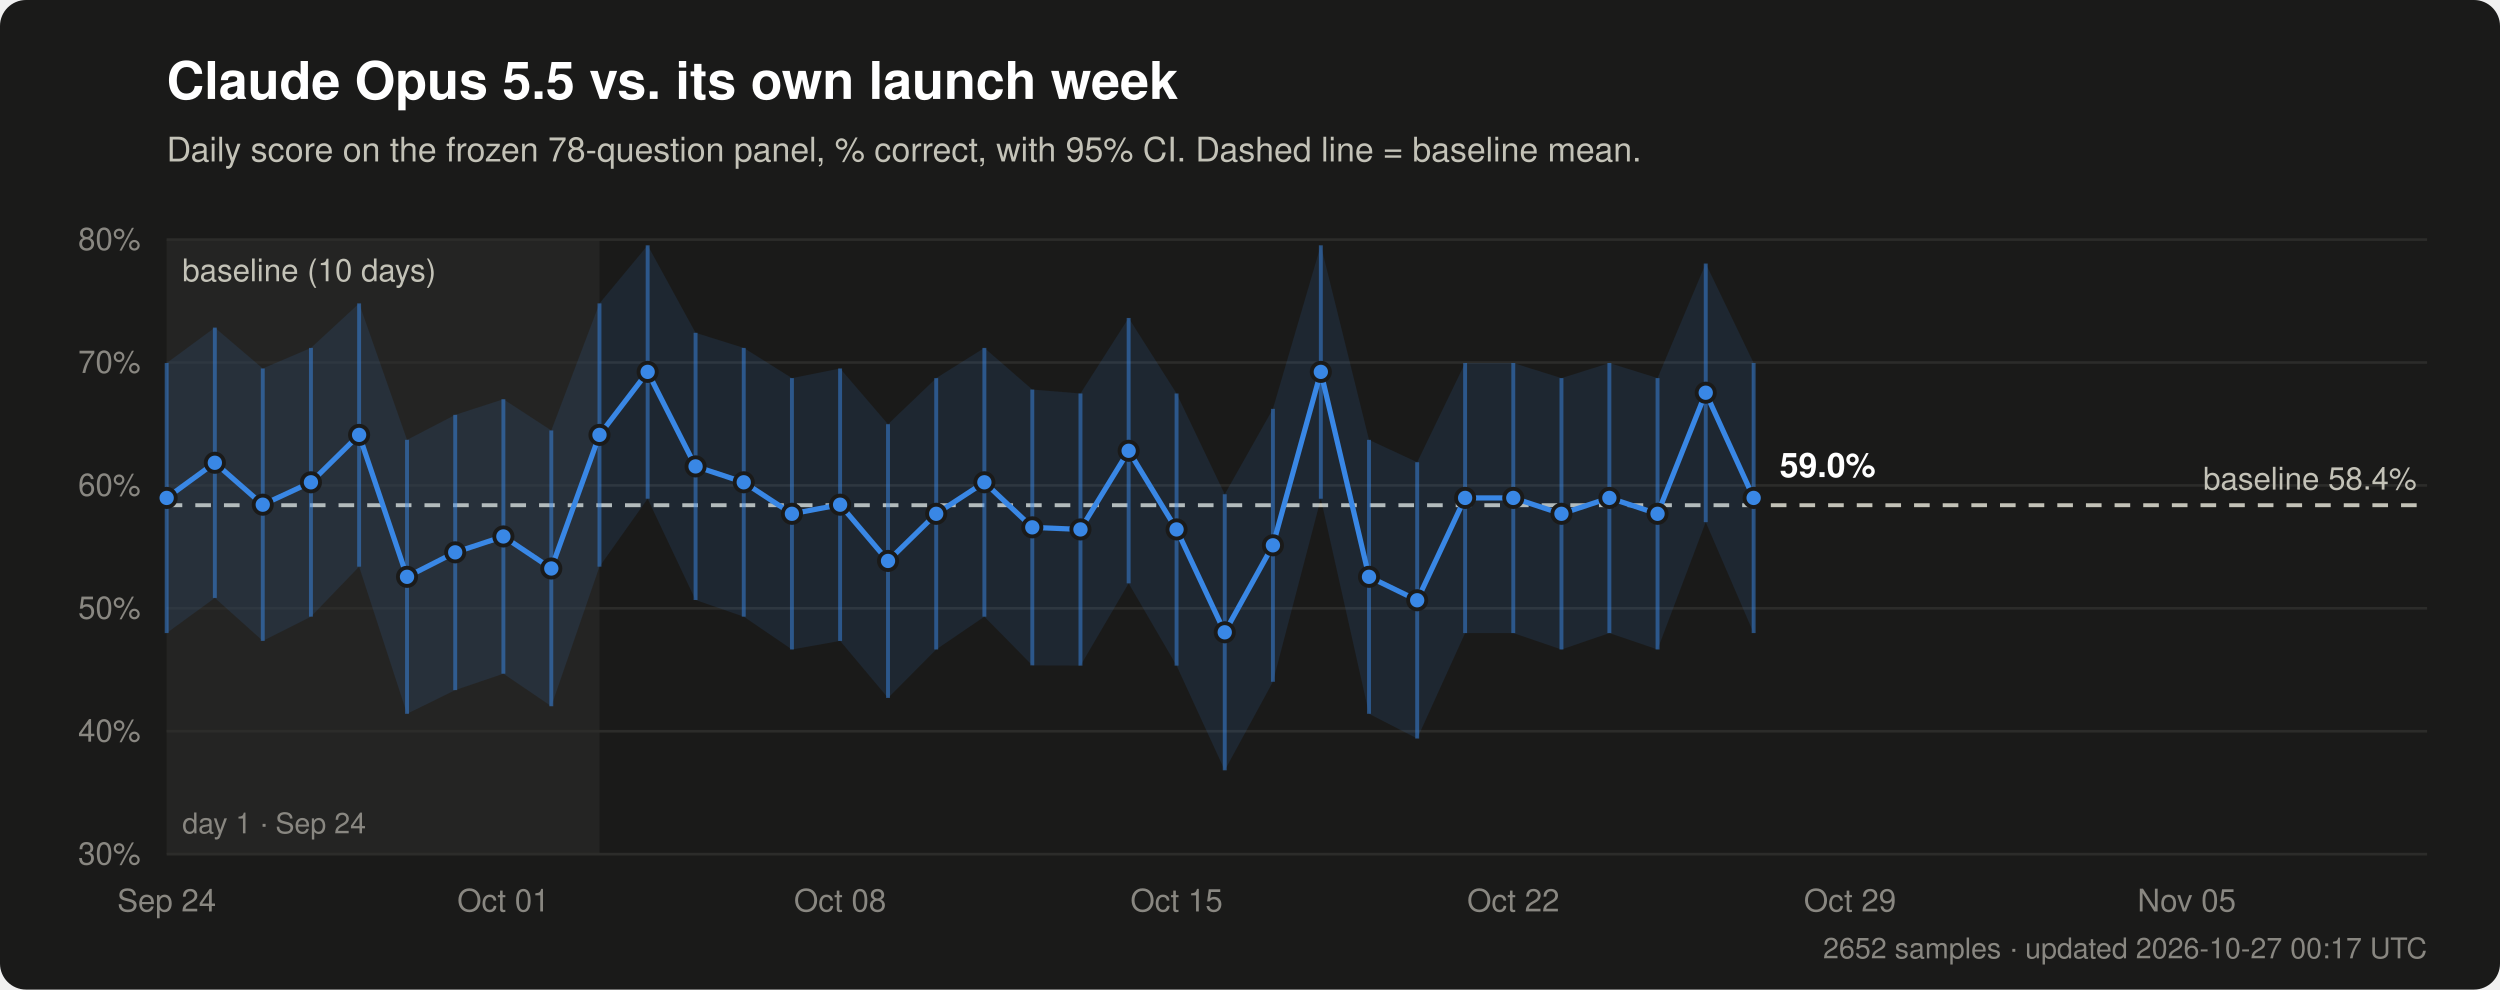
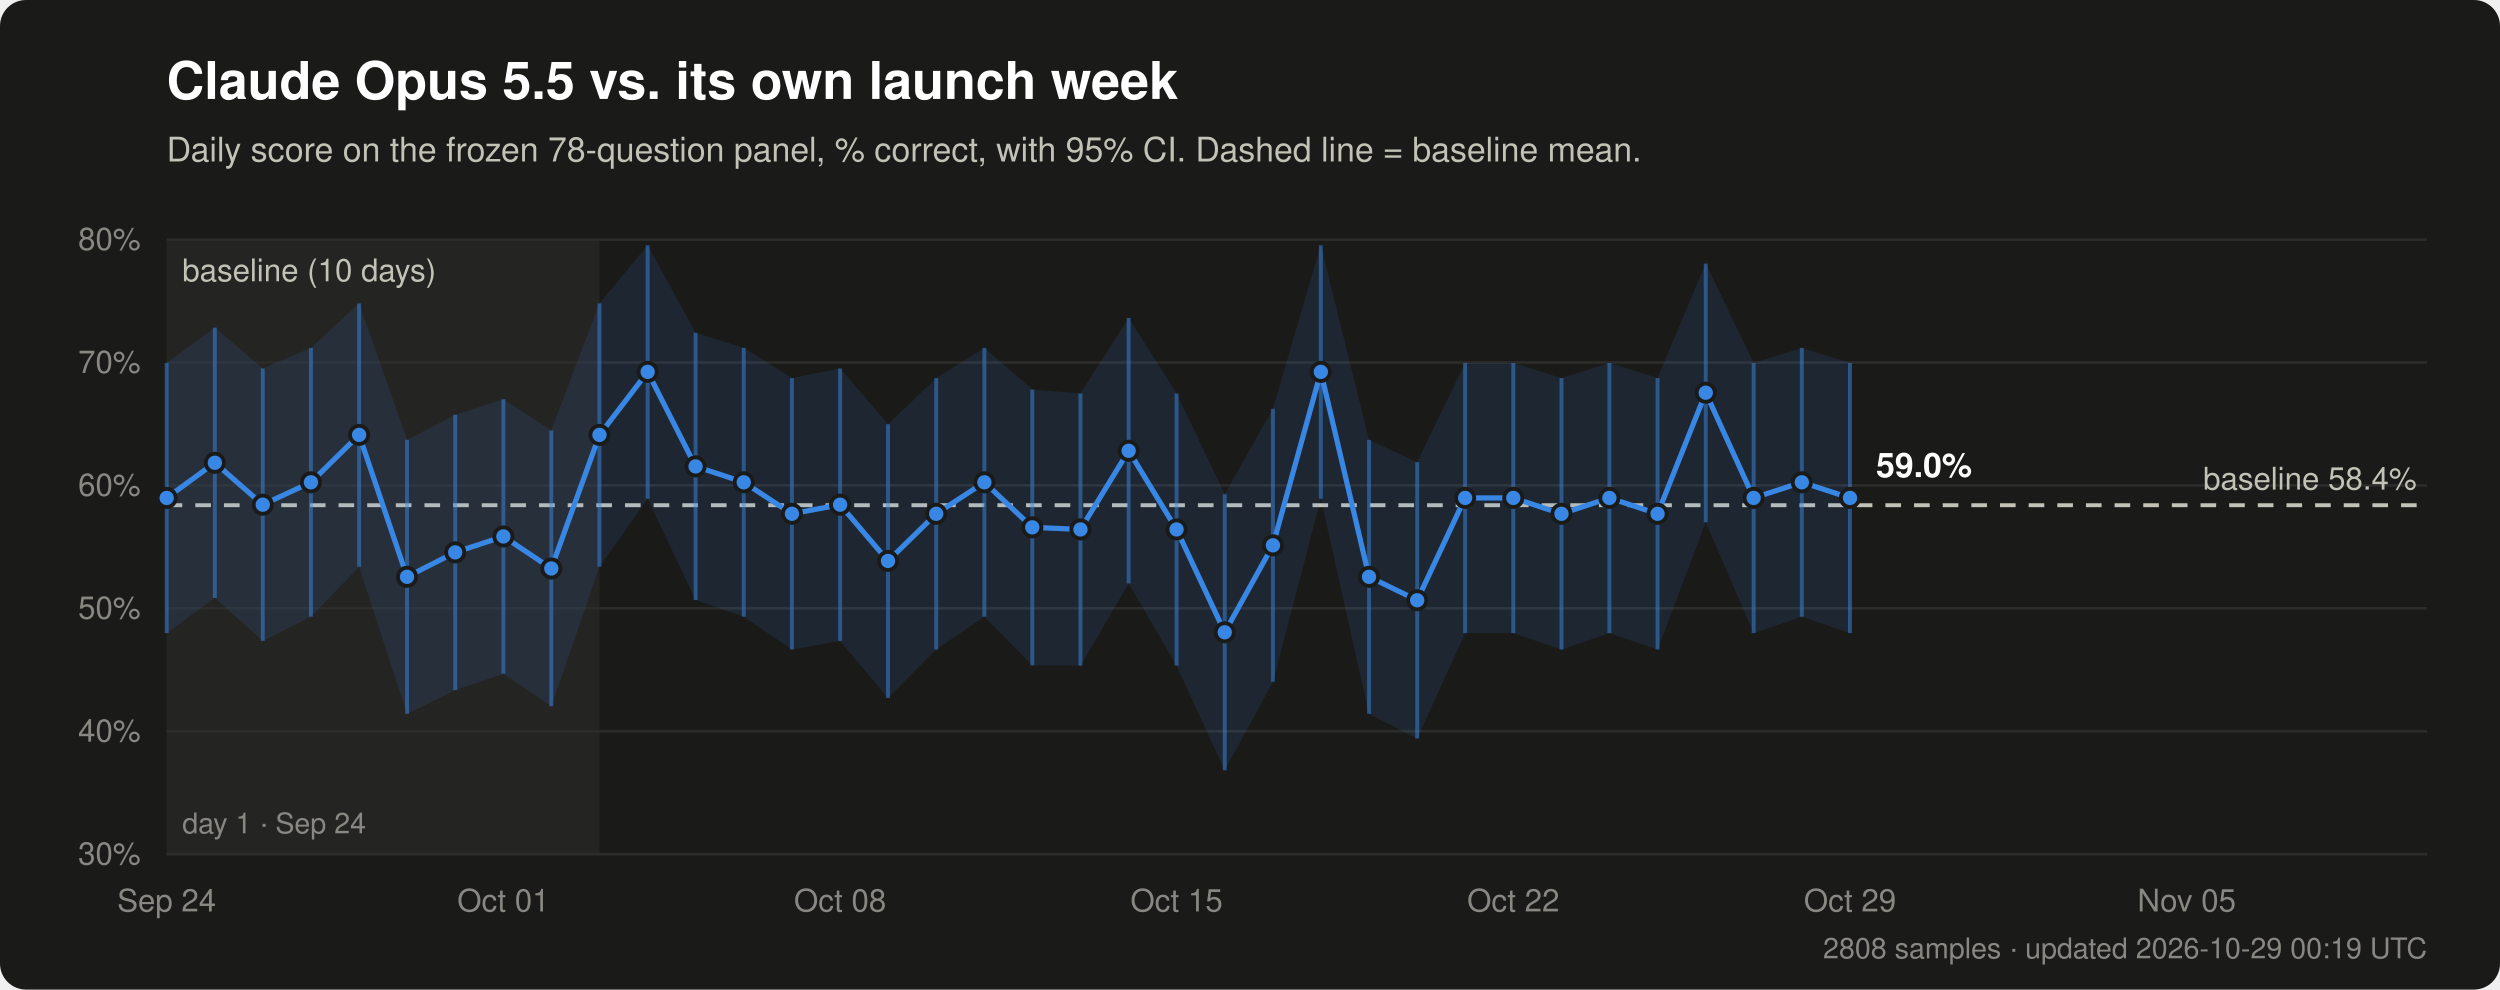
<svg xmlns="http://www.w3.org/2000/svg" width="960" height="380" viewBox="0 0 960 380" font-family="-apple-system, Segoe UI, Helvetica, Arial, sans-serif" role="img" aria-labelledby="t d">
  <rect width="960" height="380" rx="10" fill="#1a1a19" />
  <text x="64" y="38" fill="#ffffff" font-size="20" font-weight="600">Claude Opus 5.5 vs. its own launch week</text>
  <text x="64" y="62" fill="#c3c2b7" font-size="13">Daily score on the frozen 78-question panel, % correct, with 95% CI. Dashed line = baseline mean.</text>
  <line x1="64" y1="328.0" x2="932" y2="328.0" stroke="#2c2c2a" stroke-width="1" />
  <text x="54" y="332.0" text-anchor="end" fill="#898781" font-size="12">30%</text>
  <line x1="64" y1="280.8" x2="932" y2="280.8" stroke="#2c2c2a" stroke-width="1" />
  <text x="54" y="284.8" text-anchor="end" fill="#898781" font-size="12">40%</text>
  <line x1="64" y1="233.6" x2="932" y2="233.6" stroke="#2c2c2a" stroke-width="1" />
  <text x="54" y="237.6" text-anchor="end" fill="#898781" font-size="12">50%</text>
  <line x1="64" y1="186.4" x2="932" y2="186.4" stroke="#2c2c2a" stroke-width="1" />
  <text x="54" y="190.4" text-anchor="end" fill="#898781" font-size="12">60%</text>
  <line x1="64" y1="139.2" x2="932" y2="139.2" stroke="#2c2c2a" stroke-width="1" />
  <text x="54" y="143.2" text-anchor="end" fill="#898781" font-size="12">70%</text>
  <line x1="64" y1="92.0" x2="932" y2="92.0" stroke="#2c2c2a" stroke-width="1" />
  <text x="54" y="96.0" text-anchor="end" fill="#898781" font-size="12">80%</text>
  <rect x="64.0" y="92" width="166.2" height="236" fill="#2c2c2a" opacity="0.6" />
  <text x="70.0" y="108" fill="#c3c2b7" font-size="12">baseline (10 days)</text>
  <text x="70.0" y="320" fill="#898781" font-size="11">day 1 · Sep 24</text>
  <text x="64.0" y="350" text-anchor="middle" fill="#898781" font-size="12">Sep 24</text>
  <text x="193.3" y="350" text-anchor="middle" fill="#898781" font-size="12">Oct 01</text>
  <text x="322.6" y="350" text-anchor="middle" fill="#898781" font-size="12">Oct 08</text>
  <text x="451.8" y="350" text-anchor="middle" fill="#898781" font-size="12">Oct 15</text>
  <text x="581.1" y="350" text-anchor="middle" fill="#898781" font-size="12">Oct 22</text>
  <text x="710.4" y="350" text-anchor="middle" fill="#898781" font-size="12">Oct 29</text>
  <text x="839.7" y="350" text-anchor="middle" fill="#898781" font-size="12">Nov 05</text>
  <line x1="64" y1="194.0" x2="932" y2="194.0" stroke="#c3c2b7" stroke-width="1.5" stroke-dasharray="6 5" />
  <text x="928" y="188.0" text-anchor="end" fill="#c3c2b7" font-size="12">baseline 58.4%</text>
-   <path d="M64.0,139.4 L82.5,125.8 L100.9,141.5 L119.4,133.6 L137.9,116.5 L156.3,168.9 L174.8,159.3 L193.3,153.3 L211.7,165.3 L230.2,116.5 L248.7,94.2 L267.1,127.8 L285.6,133.6 L304.1,145.2 L322.6,141.5 L341.0,162.9 L359.5,145.2 L378.0,133.6 L396.4,149.6 L414.9,151.1 L433.4,122.1 L451.8,151.1 L470.3,189.8 L488.8,157.0 L507.2,94.2 L525.7,168.9 L544.2,177.5 L562.6,139.4 L581.1,139.4 L599.6,145.2 L618.0,139.4 L636.5,145.2 L655.0,101.2 L673.4,139.4 L673.4,243.1 L655.0,200.5 L636.5,249.4 L618.0,243.1 L599.6,249.4 L581.1,243.1 L562.6,243.1 L544.2,283.6 L525.7,274.1 L507.2,191.5 L488.8,261.8 L470.3,295.8 L451.8,255.6 L433.4,224.0 L414.9,255.6 L396.4,255.5 L378.0,236.8 L359.5,249.4 L341.0,268.0 L322.6,246.1 L304.1,249.4 L285.6,236.8 L267.1,230.4 L248.7,191.5 L230.2,217.6 L211.7,271.2 L193.3,258.7 L174.8,265.0 L156.3,274.1 L137.9,217.6 L119.4,236.8 L100.9,246.1 L82.5,229.6 L64.0,243.1 Z" fill="#3987e5" opacity="0.12" />
-   <path d="M64.0,191.2 L82.5,177.7 L100.9,193.8 L119.4,185.2 L137.9,167.0 L156.3,221.5 L174.8,212.1 L193.3,206.0 L211.7,218.3 L230.2,167.0 L248.7,142.8 L267.1,179.1 L285.6,185.2 L304.1,197.3 L322.6,193.8 L341.0,215.4 L359.5,197.3 L378.0,185.2 L396.4,202.5 L414.9,203.3 L433.4,173.1 L451.8,203.3 L470.3,242.8 L488.8,209.4 L507.2,142.8 L525.7,221.5 L544.2,230.5 L562.6,191.2 L581.1,191.2 L599.6,197.3 L618.0,191.2 L636.5,197.3 L655.0,150.8 L673.4,191.2" fill="none" stroke="#3987e5" stroke-width="2" stroke-linejoin="round" stroke-linecap="round" />
+   <path d="M64.0,139.4 L82.5,125.8 L100.9,141.5 L119.4,133.6 L137.9,116.5 L156.3,168.9 L174.8,159.3 L193.3,153.3 L211.7,165.3 L230.2,116.5 L248.7,94.2 L267.1,127.8 L285.6,133.6 L304.1,145.2 L322.6,141.5 L341.0,162.9 L359.5,145.2 L378.0,133.6 L396.4,149.6 L414.9,151.1 L433.4,122.1 L451.8,151.1 L470.3,189.8 L488.8,157.0 L507.2,94.2 L525.7,168.9 L544.2,177.5 L562.6,139.4 L581.1,139.4 L599.6,145.2 L618.0,139.4 L636.5,145.2 L655.0,101.2 L673.4,139.4 L691.9,133.6 L710.4,139.4 L710.4,243.1 L691.9,236.8 L673.4,243.1 L655.0,200.5 L636.5,249.4 L618.0,243.1 L599.6,249.4 L581.1,243.1 L562.6,243.1 L544.2,283.6 L525.7,274.1 L507.2,191.5 L488.8,261.8 L470.3,295.8 L451.8,255.6 L433.4,224.0 L414.9,255.6 L396.4,255.5 L378.0,236.8 L359.5,249.4 L341.0,268.0 L322.6,246.1 L304.1,249.4 L285.6,236.8 L267.1,230.4 L248.7,191.5 L230.2,217.6 L211.7,271.2 L193.3,258.7 L174.8,265.0 L156.3,274.1 L137.9,217.6 L119.4,236.8 L100.9,246.1 L82.5,229.6 L64.0,243.1 Z" fill="#3987e5" opacity="0.12" />
+   <path d="M64.0,191.2 L82.5,177.7 L100.9,193.8 L119.4,185.2 L137.9,167.0 L156.3,221.5 L174.8,212.1 L193.3,206.0 L211.7,218.3 L230.2,167.0 L248.7,142.8 L267.1,179.1 L285.6,185.2 L304.1,197.3 L322.6,193.8 L341.0,215.4 L359.5,197.3 L378.0,185.2 L396.4,202.5 L414.9,203.3 L433.4,173.1 L451.8,203.3 L470.3,242.8 L488.8,209.4 L507.2,142.8 L525.7,221.5 L544.2,230.5 L562.6,191.2 L581.1,191.2 L599.6,197.3 L618.0,191.2 L636.5,197.3 L655.0,150.8 L673.4,191.2 L691.9,185.2 L710.4,191.2" fill="none" stroke="#3987e5" stroke-width="2" stroke-linejoin="round" stroke-linecap="round" />
  <line x1="64.0" y1="243.1" x2="64.0" y2="139.4" stroke="#3987e5" stroke-width="1.5" opacity="0.5" />
  <circle cx="64.0" cy="191.2" r="3.5" fill="#3987e5" stroke="#1a1a19" stroke-width="1.5" />
  <line x1="82.5" y1="229.6" x2="82.5" y2="125.8" stroke="#3987e5" stroke-width="1.5" opacity="0.5" />
  <circle cx="82.5" cy="177.7" r="3.5" fill="#3987e5" stroke="#1a1a19" stroke-width="1.5" />
  <line x1="100.9" y1="246.1" x2="100.9" y2="141.5" stroke="#3987e5" stroke-width="1.5" opacity="0.5" />
  <circle cx="100.9" cy="193.8" r="3.5" fill="#3987e5" stroke="#1a1a19" stroke-width="1.5" />
  <line x1="119.4" y1="236.8" x2="119.4" y2="133.6" stroke="#3987e5" stroke-width="1.5" opacity="0.5" />
  <circle cx="119.4" cy="185.2" r="3.5" fill="#3987e5" stroke="#1a1a19" stroke-width="1.5" />
  <line x1="137.9" y1="217.6" x2="137.9" y2="116.5" stroke="#3987e5" stroke-width="1.5" opacity="0.5" />
  <circle cx="137.9" cy="167.0" r="3.5" fill="#3987e5" stroke="#1a1a19" stroke-width="1.5" />
  <line x1="156.3" y1="274.1" x2="156.3" y2="168.9" stroke="#3987e5" stroke-width="1.5" opacity="0.5" />
  <circle cx="156.3" cy="221.5" r="3.5" fill="#3987e5" stroke="#1a1a19" stroke-width="1.5" />
  <line x1="174.8" y1="265.0" x2="174.8" y2="159.3" stroke="#3987e5" stroke-width="1.5" opacity="0.5" />
  <circle cx="174.8" cy="212.1" r="3.5" fill="#3987e5" stroke="#1a1a19" stroke-width="1.5" />
  <line x1="193.3" y1="258.7" x2="193.3" y2="153.3" stroke="#3987e5" stroke-width="1.5" opacity="0.5" />
  <circle cx="193.3" cy="206.0" r="3.5" fill="#3987e5" stroke="#1a1a19" stroke-width="1.5" />
  <line x1="211.7" y1="271.2" x2="211.7" y2="165.3" stroke="#3987e5" stroke-width="1.5" opacity="0.5" />
  <circle cx="211.7" cy="218.3" r="3.5" fill="#3987e5" stroke="#1a1a19" stroke-width="1.5" />
  <line x1="230.2" y1="217.6" x2="230.2" y2="116.5" stroke="#3987e5" stroke-width="1.5" opacity="0.5" />
  <circle cx="230.2" cy="167.0" r="3.5" fill="#3987e5" stroke="#1a1a19" stroke-width="1.5" />
  <line x1="248.7" y1="191.5" x2="248.7" y2="94.2" stroke="#3987e5" stroke-width="1.5" opacity="0.5" />
  <circle cx="248.7" cy="142.8" r="3.5" fill="#3987e5" stroke="#1a1a19" stroke-width="1.5" />
  <line x1="267.1" y1="230.4" x2="267.1" y2="127.8" stroke="#3987e5" stroke-width="1.5" opacity="0.5" />
  <circle cx="267.1" cy="179.1" r="3.5" fill="#3987e5" stroke="#1a1a19" stroke-width="1.5" />
  <line x1="285.6" y1="236.8" x2="285.6" y2="133.6" stroke="#3987e5" stroke-width="1.5" opacity="0.5" />
  <circle cx="285.6" cy="185.2" r="3.5" fill="#3987e5" stroke="#1a1a19" stroke-width="1.5" />
  <line x1="304.1" y1="249.4" x2="304.1" y2="145.2" stroke="#3987e5" stroke-width="1.5" opacity="0.5" />
  <circle cx="304.1" cy="197.3" r="3.5" fill="#3987e5" stroke="#1a1a19" stroke-width="1.5" />
  <line x1="322.6" y1="246.1" x2="322.6" y2="141.5" stroke="#3987e5" stroke-width="1.5" opacity="0.5" />
  <circle cx="322.6" cy="193.8" r="3.5" fill="#3987e5" stroke="#1a1a19" stroke-width="1.5" />
  <line x1="341.0" y1="268.0" x2="341.0" y2="162.9" stroke="#3987e5" stroke-width="1.5" opacity="0.5" />
  <circle cx="341.0" cy="215.4" r="3.5" fill="#3987e5" stroke="#1a1a19" stroke-width="1.5" />
  <line x1="359.5" y1="249.4" x2="359.5" y2="145.2" stroke="#3987e5" stroke-width="1.5" opacity="0.5" />
  <circle cx="359.5" cy="197.3" r="3.5" fill="#3987e5" stroke="#1a1a19" stroke-width="1.5" />
  <line x1="378.0" y1="236.8" x2="378.0" y2="133.6" stroke="#3987e5" stroke-width="1.5" opacity="0.5" />
  <circle cx="378.0" cy="185.2" r="3.5" fill="#3987e5" stroke="#1a1a19" stroke-width="1.5" />
  <line x1="396.4" y1="255.5" x2="396.4" y2="149.6" stroke="#3987e5" stroke-width="1.5" opacity="0.5" />
  <circle cx="396.4" cy="202.5" r="3.5" fill="#3987e5" stroke="#1a1a19" stroke-width="1.5" />
  <line x1="414.9" y1="255.6" x2="414.9" y2="151.1" stroke="#3987e5" stroke-width="1.5" opacity="0.5" />
  <circle cx="414.9" cy="203.3" r="3.5" fill="#3987e5" stroke="#1a1a19" stroke-width="1.5" />
  <line x1="433.4" y1="224.0" x2="433.4" y2="122.1" stroke="#3987e5" stroke-width="1.5" opacity="0.5" />
  <circle cx="433.4" cy="173.1" r="3.5" fill="#3987e5" stroke="#1a1a19" stroke-width="1.5" />
  <line x1="451.8" y1="255.6" x2="451.8" y2="151.1" stroke="#3987e5" stroke-width="1.5" opacity="0.5" />
  <circle cx="451.8" cy="203.3" r="3.5" fill="#3987e5" stroke="#1a1a19" stroke-width="1.5" />
  <line x1="470.3" y1="295.8" x2="470.3" y2="189.8" stroke="#3987e5" stroke-width="1.5" opacity="0.5" />
  <circle cx="470.3" cy="242.8" r="3.5" fill="#3987e5" stroke="#1a1a19" stroke-width="1.5" />
  <line x1="488.8" y1="261.8" x2="488.8" y2="157.0" stroke="#3987e5" stroke-width="1.5" opacity="0.5" />
  <circle cx="488.8" cy="209.4" r="3.5" fill="#3987e5" stroke="#1a1a19" stroke-width="1.5" />
  <line x1="507.2" y1="191.5" x2="507.2" y2="94.2" stroke="#3987e5" stroke-width="1.5" opacity="0.5" />
  <circle cx="507.2" cy="142.8" r="3.5" fill="#3987e5" stroke="#1a1a19" stroke-width="1.5" />
  <line x1="525.7" y1="274.1" x2="525.7" y2="168.9" stroke="#3987e5" stroke-width="1.5" opacity="0.5" />
  <circle cx="525.7" cy="221.5" r="3.5" fill="#3987e5" stroke="#1a1a19" stroke-width="1.5" />
  <line x1="544.2" y1="283.6" x2="544.2" y2="177.5" stroke="#3987e5" stroke-width="1.5" opacity="0.5" />
  <circle cx="544.2" cy="230.5" r="3.5" fill="#3987e5" stroke="#1a1a19" stroke-width="1.5" />
  <line x1="562.6" y1="243.1" x2="562.6" y2="139.4" stroke="#3987e5" stroke-width="1.5" opacity="0.5" />
  <circle cx="562.6" cy="191.2" r="3.5" fill="#3987e5" stroke="#1a1a19" stroke-width="1.5" />
  <line x1="581.1" y1="243.1" x2="581.1" y2="139.4" stroke="#3987e5" stroke-width="1.5" opacity="0.5" />
  <circle cx="581.1" cy="191.2" r="3.5" fill="#3987e5" stroke="#1a1a19" stroke-width="1.5" />
  <line x1="599.6" y1="249.4" x2="599.6" y2="145.2" stroke="#3987e5" stroke-width="1.5" opacity="0.5" />
  <circle cx="599.6" cy="197.3" r="3.5" fill="#3987e5" stroke="#1a1a19" stroke-width="1.5" />
  <line x1="618.0" y1="243.1" x2="618.0" y2="139.4" stroke="#3987e5" stroke-width="1.5" opacity="0.5" />
  <circle cx="618.0" cy="191.2" r="3.5" fill="#3987e5" stroke="#1a1a19" stroke-width="1.5" />
  <line x1="636.5" y1="249.4" x2="636.5" y2="145.2" stroke="#3987e5" stroke-width="1.5" opacity="0.5" />
  <circle cx="636.5" cy="197.3" r="3.5" fill="#3987e5" stroke="#1a1a19" stroke-width="1.5" />
  <line x1="655.0" y1="200.5" x2="655.0" y2="101.2" stroke="#3987e5" stroke-width="1.5" opacity="0.5" />
  <circle cx="655.0" cy="150.8" r="3.5" fill="#3987e5" stroke="#1a1a19" stroke-width="1.5" />
  <line x1="673.4" y1="243.1" x2="673.4" y2="139.4" stroke="#3987e5" stroke-width="1.5" opacity="0.5" />
  <circle cx="673.4" cy="191.2" r="3.5" fill="#3987e5" stroke="#1a1a19" stroke-width="1.5" />
-   <text x="683.4" y="183.2" fill="#ffffff" font-size="13" font-weight="600">59.0%</text>
-   <text x="932" y="368" text-anchor="end" fill="#898781" font-size="11">2652 samples · updated 2026-10-27 00:17 UTC</text>
+   <line x1="691.9" y1="236.8" x2="691.9" y2="133.6" stroke="#3987e5" stroke-width="1.5" opacity="0.5" />
+   <circle cx="691.9" cy="185.2" r="3.5" fill="#3987e5" stroke="#1a1a19" stroke-width="1.5" />
+   <line x1="710.4" y1="243.1" x2="710.4" y2="139.4" stroke="#3987e5" stroke-width="1.5" opacity="0.5" />
+   <circle cx="710.4" cy="191.2" r="3.5" fill="#3987e5" stroke="#1a1a19" stroke-width="1.5" />
+   <text x="720.4" y="183.2" fill="#ffffff" font-size="13" font-weight="600">59.0%</text>
+   <text x="932" y="368" text-anchor="end" fill="#898781" font-size="11">2808 samples · updated 2026-10-29 00:19 UTC</text>
</svg>
